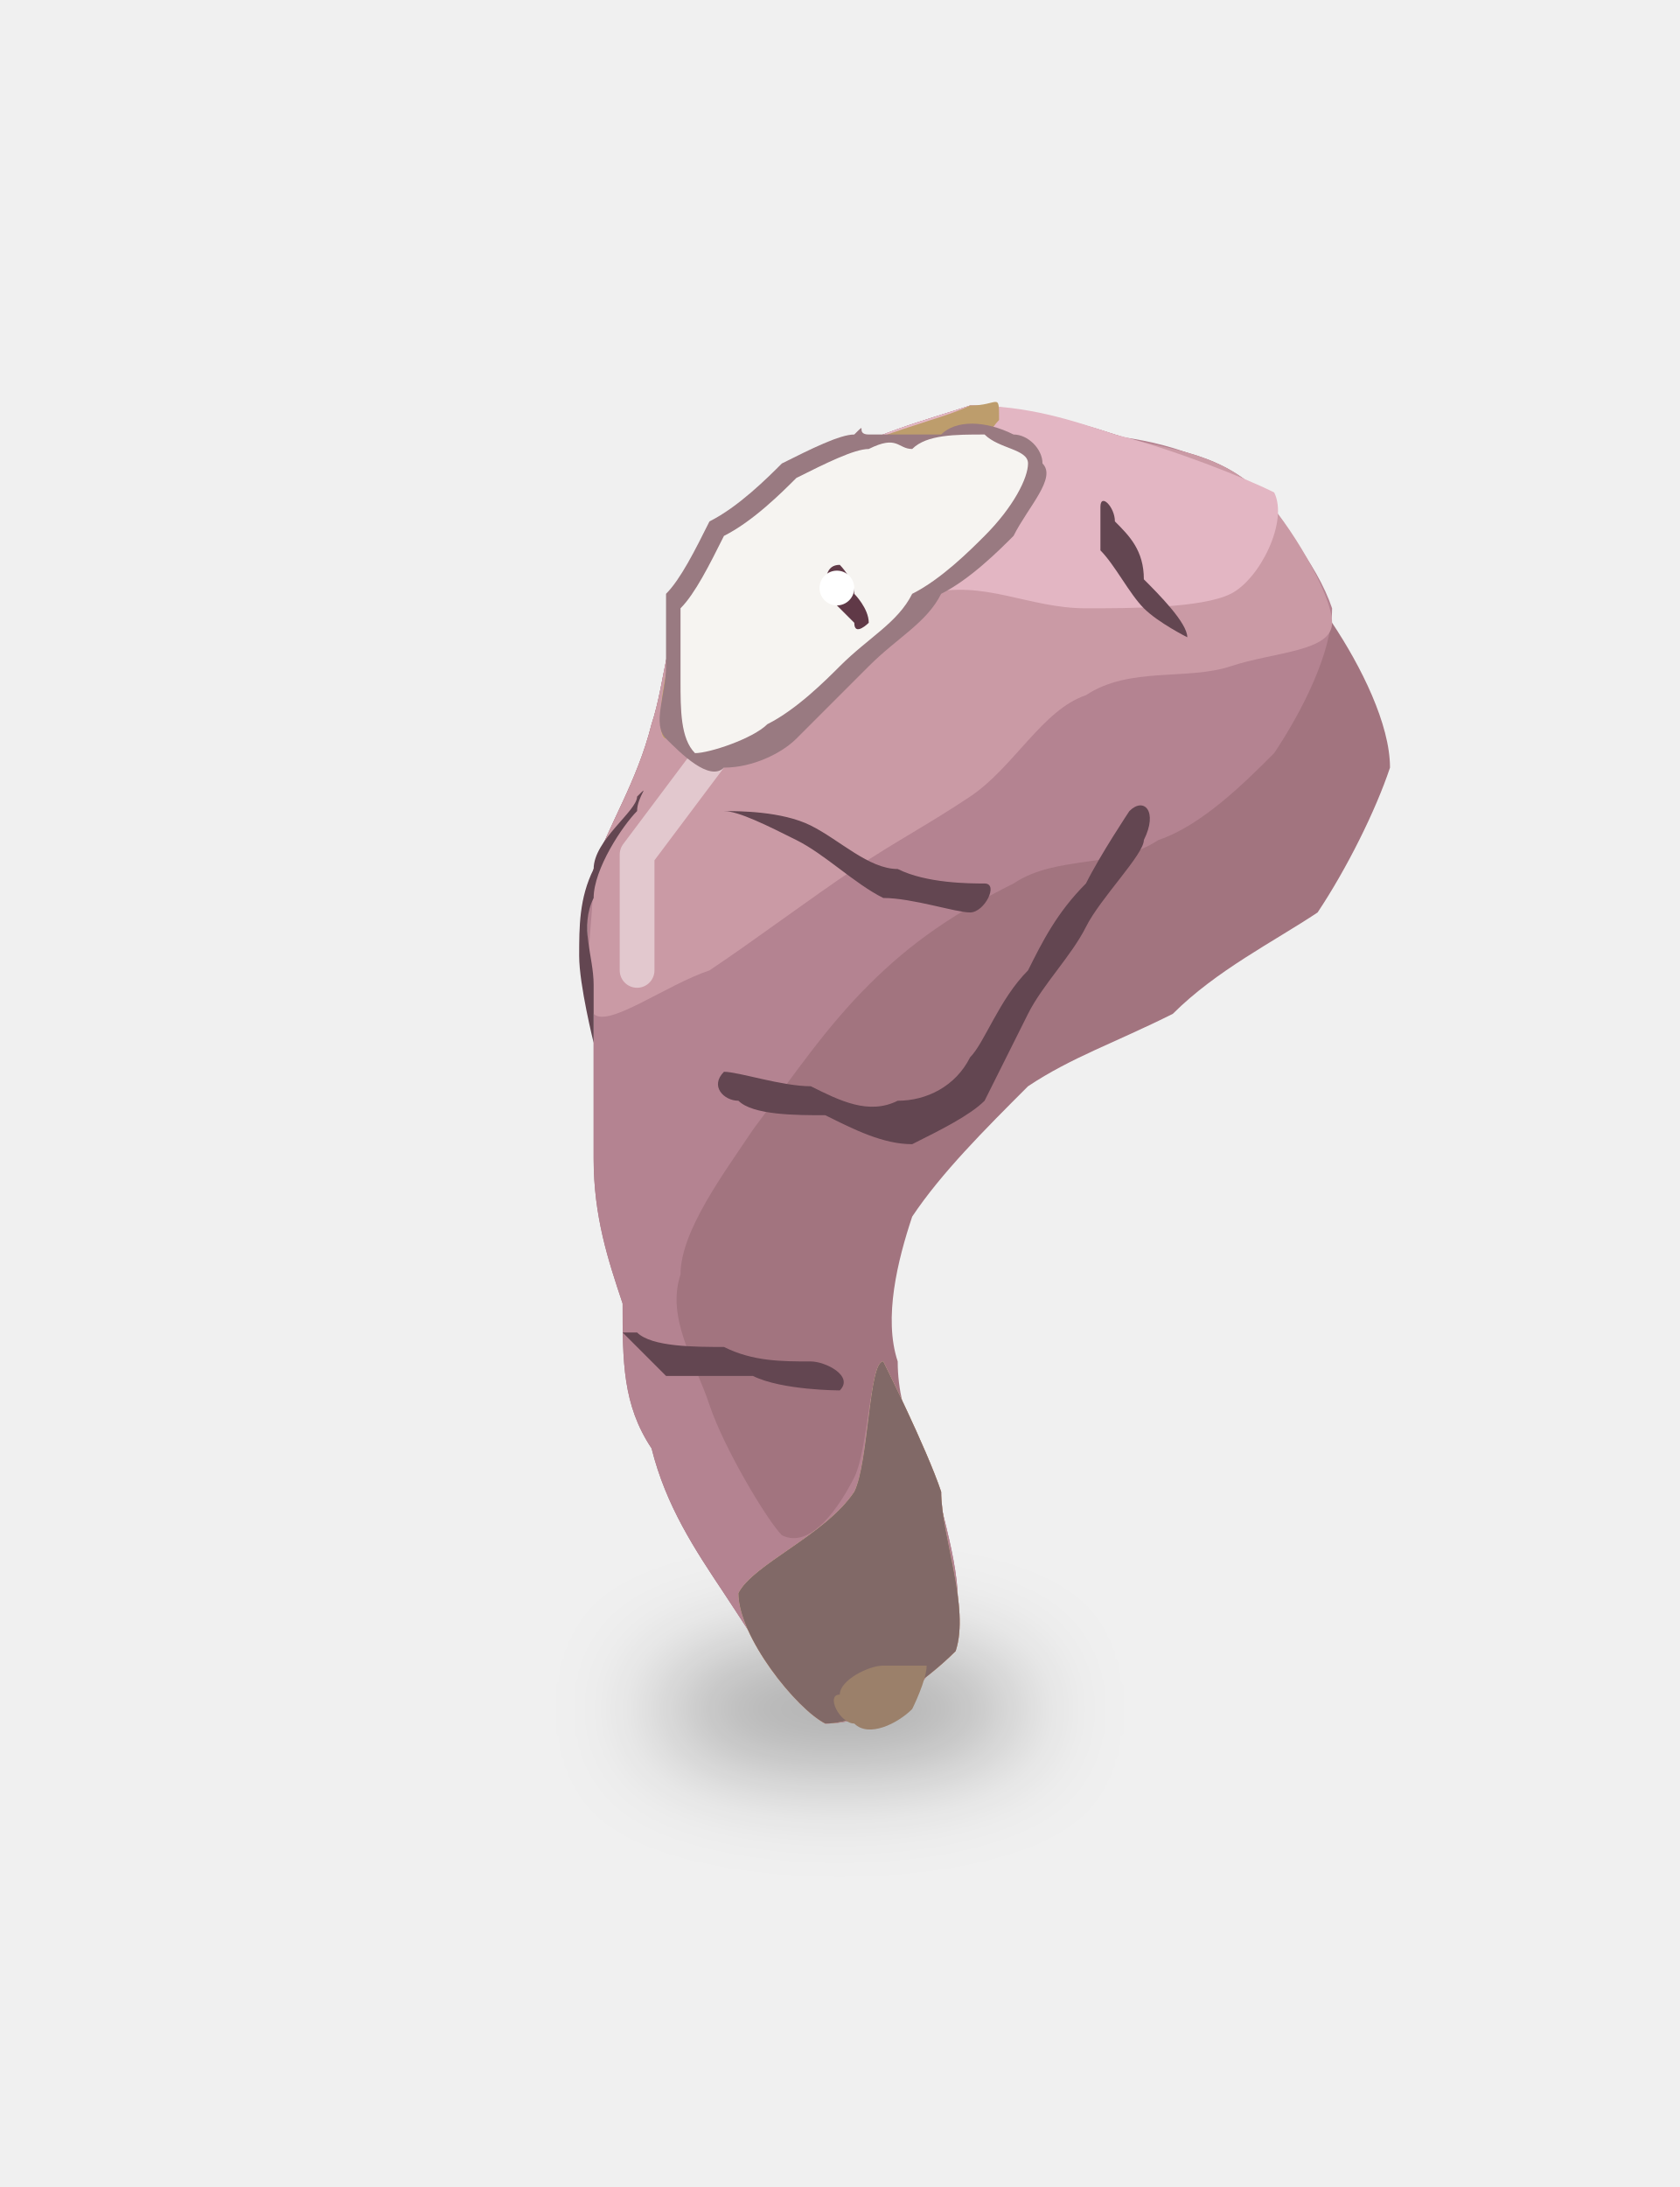
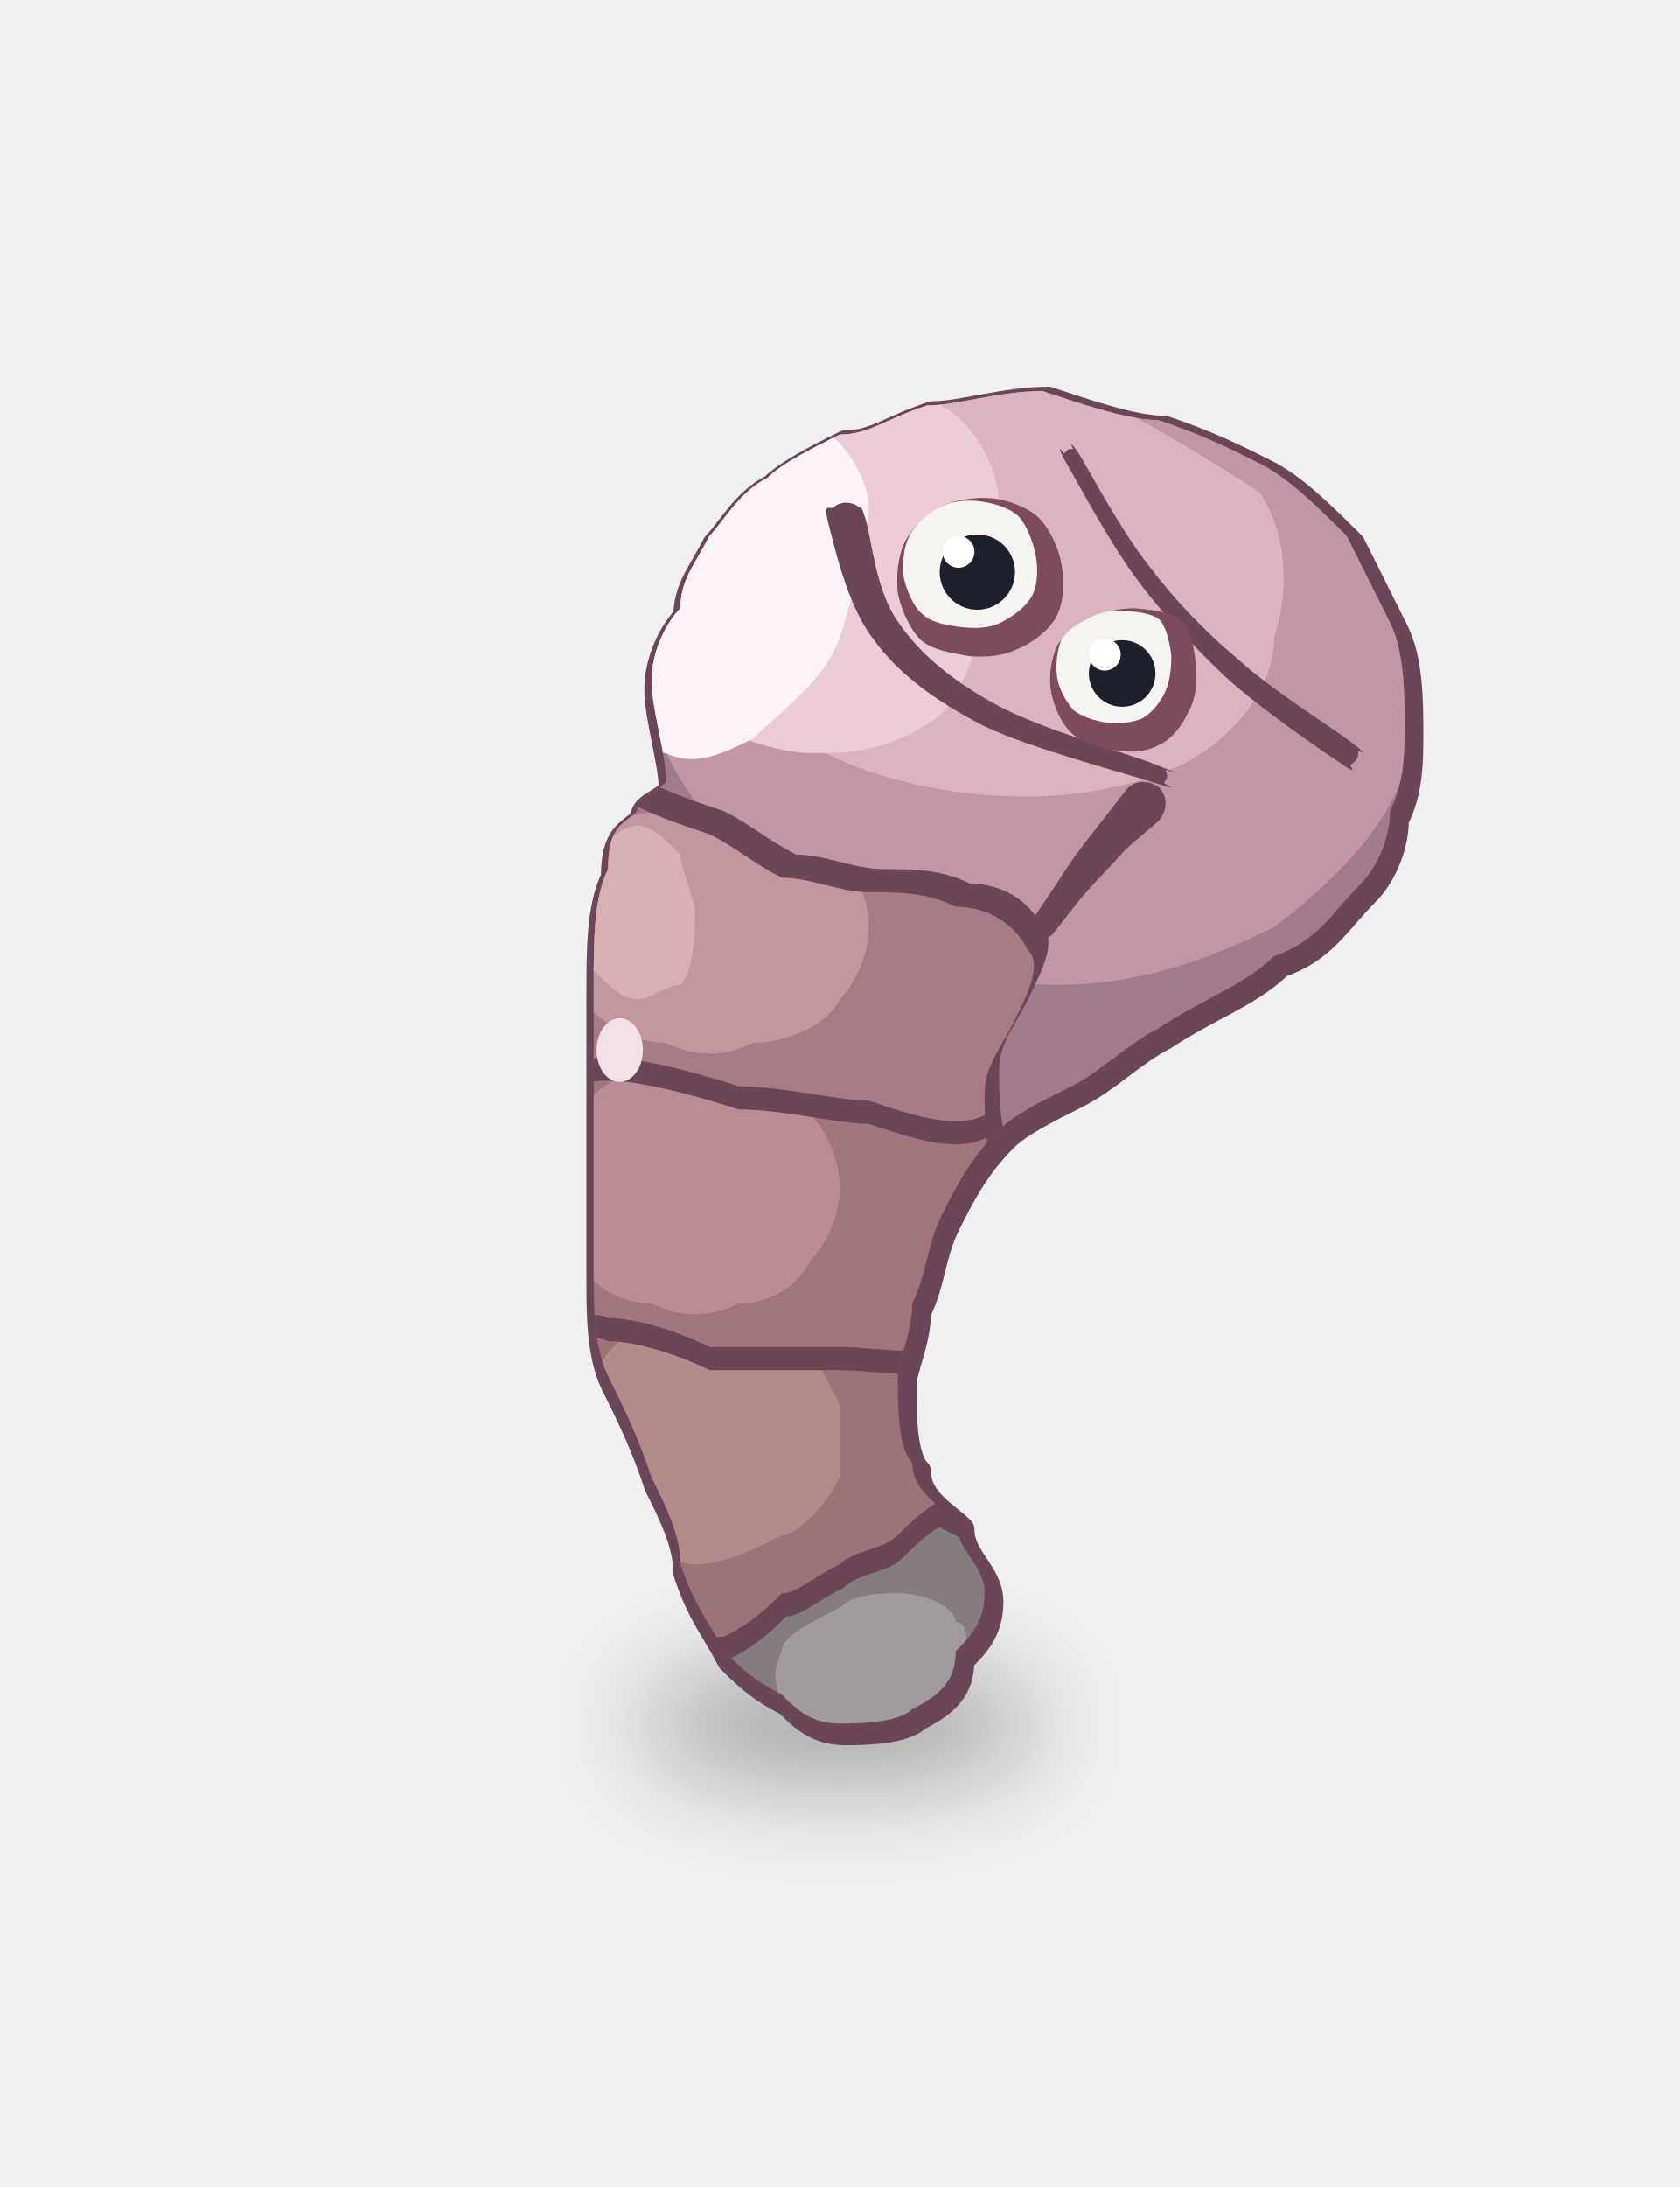
<svg xmlns="http://www.w3.org/2000/svg" viewBox="0 0 116 151" width="116" height="151">
  <defs>
    <filter id="grub-blur" x="-30%" y="-100%" width="160%" height="300%">
      <feGaussianBlur stdDeviation="3.5" />
    </filter>
  </defs>
  <g id="shadow">
-     <ellipse cx="58" cy="118" rx="13" ry="4" fill="#000" opacity="0.32" filter="url(#grub-blur)" />
+     <ellipse cx="58" cy="119" rx="14" ry="4" fill="#000" opacity="0.32" filter="url(#grub-blur)" />
  </g>
-   <g id="body">
-     <path fill="#a2747f" d="M67 28c-3 1-7 2-10 4-3 2-7 5-9 8-2 3-2 7-3 10-1 4-3 7-4 10-1 4 0 7 0 10 0 4 0 7 0 10 0 4 1 7 2 10 0 4 0 7 2 10 1 4 3 7 5 10 2 3 5 8 7 9 3 0 7-2 8-5 2-2 1-6 0-10-1-3-3-6-3-10-1-3 0-7 1-10 2-3 5-6 8-9 3-2 6-3 10-5 3-3 7-5 10-7 2-3 4-7 5-10 0-3-2-7-4-10-1-3-3-7-5-9-3-3-7-3-10-4-3-1-7-2-10-2z" />
-     <path fill="#b48391" d="M67 28c-3 1-7 2-10 4-3 2-7 5-9 8-2 3-2 7-3 10-1 4-3 7-4 10-1 4 0 7 0 10 0 4 0 7 0 10 0 4 1 7 2 10 0 4 0 7 2 10 1 4 3 7 5 10 2 3 5 8 7 9 3 0 7-2 8-5 2-2 1-6 0-10-1-3-3-9-4-9-1-1-1 5-2 7-1 2-3 5-5 4-1-1-4-6-5-9-1-3-3-6-2-9 0-3 3-7 5-10 3-4 5-7 8-10 3-3 6-5 10-7 3-2 7-1 10-3 3-1 6-4 8-6 2-3 4-7 4-10-1-3-4-7-7-9-2-2-7-3-10-3-3-1-5-2-8-2z" />
-     <path fill="#ca9aa5" d="M61 94c-1 0-1 7-2 9-2 3-7 5-8 7 0 3 4 8 6 9 3 0 7-3 9-5 1-3-1-8-1-11-1-3-4-9-4-9zM67 28c-3 1-7 2-10 4-3 2-7 5-9 8-2 3-2 7-3 10-1 4-3 7-4 10 0 4-1 9 0 10 1 1 5-2 8-3 3-2 7-5 10-7 3-2 5-3 8-5 3-2 5-6 8-7 3-2 7-1 10-2 3-1 7-1 7-3 0-2-3-7-5-9-3-3-7-3-10-4-3-1-7-2-10-2z" />
-     <path fill="#e3b6c3" d="M61 94c-1 0-1 7-2 9-2 3-7 5-8 7 0 3 4 8 6 9 3 0 7-3 9-5 1-3-1-8-1-11-1-3-4-9-4-9zM67 28c-3 1-7 2-10 4-4 2-8 6-9 9-2 3-3 10-2 10 1 0 5-6 8-8 3-1 7-2 10-2 4-1 7 1 11 1 3 0 8 0 10-1 2-1 4-5 3-7-2-1-7-3-11-4-3-1-6-2-10-2z" />
-     <path fill="#bd9d6c" d="M61 94c-1 0-1 7-2 9-2 3-7 5-8 7 0 3 4 8 6 9 3 0 7-3 9-5 1-3-1-8-1-11-1-3-4-9-4-9zM67 28c-2 1-7 2-10 4-4 2-8 6-9 9-2 3-3 10-2 10 1 0 5-5 8-8 3-2 7-4 10-7 2-2 4-6 5-7 0-2 0-1-2-1z" />
-     <path fill="#816967" d="M61 94c-1 0-1 7-2 9-2 3-7 5-8 7 0 3 4 8 6 9 3 0 7-3 9-5 1-3-1-8-1-11-1-3-4-9-4-9z" />
-     <path fill="#9b806a" d="M61 115c-1 0-3 1-3 2-1 0 0 2 1 2 1 1 3 0 4-1 0 0 1-2 1-3 0 0-2 0-3 0z" />
+   <g id="gb-whole">
+     <defs>
+       <path id="gb-body-s" d="M64 28c2 0 5-1 8-1 3 1 6 2 8 2 3 1 5 2 7 3 2 1 4 3 6 5 1 2 2 4 3 6 1 2 1 5 1 7 0 2 0 4-1 6 0 2-1 4-2 5-2 2-3 4-6 5-2 2-5 3-8 5-2 1-4 3-6 4-2 1-4 2-5 3-2 2-3 4-4 6-1 2-1 4-2 6 0 2-1 4-1 5 0 2 0 5 1 6 0 2 2 3 3 4 0 2 2 3 2 5 0 2-1 3-2 4 0 2-1 3-3 4-1 1-4 1-5 1-2 0-3-1-4-2-2-1-3-2-4-3-1-2-2-3-3-6 0-2-1-4-2-6-1-3-2-5-3-7-1-2-1-5-1-7 0-3 0-7 0-10 0-4 0-7 0-10 0-3 0-6 1-8 0-3 1-3 2-4 0-1 1-1 2-2 0-2-1-5-1-7 0-2 1-4 2-5 0-2 1-3 2-5 1-1 2-3 4-4 1-1 3-2 5-3 2 0 3-1 6-2z" />
+       <clipPath id="gb-body-c">
+         <use href="#gb-body-s" />
+       </clipPath>
+     </defs>
+     <use href="#gb-body-s" fill="#6b4658" stroke="#6b4658" stroke-width="1.8" stroke-linejoin="round" transform="translate(0.4 0.6)" />
+     <g clip-path="url(#gb-body-c)">
+       <g id="gb-tip">
+         <defs>
+           <path id="gb-tip-s" d="M69 108c0 1 1 3 0 4 0 2-1 4-3 6-1 2-3 3-5 4-2 1-4 1-6 0-2 0-3-1-4-2-1-1-2-3-2-4 1-2 2-4 4-6 1-1 3-3 5-4 2-1 4-1 6-1 2 1 4 2 5 3z" />
+           <clipPath id="gb-tip-c">
+             <use href="#gb-tip-s" />
+           </clipPath>
+         </defs>
+         <use href="#gb-tip-s" fill="#6b4658" transform="translate(0 0)" />
+         <use href="#gb-tip-s" fill="#857c80" />
+         <g clip-path="url(#gb-tip-c)">
+           <path d="M66 112c1 0 1 2 0 4-1 1-2 2-4 3-1 1-3 2-5 1-1 0-2-1-3-2 0-1-1-2 0-4 0-1 2-2 4-3 1-1 3-1 4-1 2 0 4 1 4 2z" fill="#a29b9b" />
+         </g>
+       </g>
+       <g id="gb-seg4">
+         <defs>
+           <path id="gb-seg4-s" d="M38 92c2-2 7-2 12-2 5 0 13 0 16 1 4 2 4 5 4 7 0 2-3 3-4 5-2 1-3 2-4 3-1 1-3 1-4 2-2 1-3 2-4 2-1 1-2 2-4 3-2 0-4 2-6 1-2-2-4-6-5-10-1-3-3-9-1-12z" />
+           <clipPath id="gb-seg4-c">
+             <use href="#gb-seg4-s" />
+           </clipPath>
+         </defs>
+         <use href="#gb-seg4-s" fill="#6b4658" transform="translate(0.3 1.6)" />
+         <use href="#gb-seg4-s" fill="#9c7477" />
+         <g clip-path="url(#gb-seg4-c)">
+           <path d="M58 97c0 1 0 4 0 5-1 2-3 4-4 4-2 1-4 2-6 2-1 0-3-1-5-2-1-1-3-3-3-5 0-1 0-4 1-5 0-2 2-4 3-4 2-1 4-2 5-2 2 0 4 1 6 2 1 1 2 3 3 5z" fill="#b48b8b" />
+         </g>
+       </g>
+       <g id="gb-seg3">
+         <defs>
+           <path id="gb-seg3-s" d="M37 74c2-3 7-1 13-1 5 0 15-1 18 1 3 1 1 7 1 10 0 3-1 7-3 8-2 2-5 1-8 1-2 0-6 0-9 0-2-1-5-2-7-2-2-1-4 2-5-1-1-2-2-13 0-16z" />
+           <clipPath id="gb-seg3-c">
+             <use href="#gb-seg3-s" />
+           </clipPath>
+         </defs>
+         <use href="#gb-seg3-s" fill="#6b4658" transform="translate(0 1.6)" />
+         <use href="#gb-seg3-s" fill="#a2747c" />
+         <g clip-path="url(#gb-seg3-c)">
+           <path d="M58 82c0 2-1 4-2 5-1 2-3 3-5 3-2 1-4 1-6 0-2 0-4-1-5-3-1-1-2-3-2-5 0-2 1-4 2-5 1-2 3-3 5-3 2-1 4-1 6 0 2 0 4 1 5 3 1 1 2 3 2 5z" fill="#bb8c94" />
+         </g>
+       </g>
+       <g id="gb-seg2">
+         <defs>
+           <path id="gb-seg2-s" d="M37 56c1-3 5-2 8-2 4 0 11 2 16 4 4 1 11 1 13 3 2 3-1 9-2 11-1 3-3 4-4 5-2 1-5 0-8-1-2 0-6-1-9-1-3-1-7-2-9-2-3 0-4 2-5-1 0-3-2-13 0-16z" />
+           <clipPath id="gb-seg2-c">
+             <use href="#gb-seg2-s" />
+           </clipPath>
+         </defs>
+         <use href="#gb-seg2-s" fill="#6b4658" transform="translate(0 1.6)" />
+         <use href="#gb-seg2-s" fill="#a87a83" />
+         <g clip-path="url(#gb-seg2-c)">
+           <path d="M60 64c0 2-1 4-2 5-1 2-4 3-6 3-2 1-4 1-6 0-2 0-4-1-6-3-1-1-2-3-2-5 0-2 0-4 2-6 1-1 4-2 6-2 2-1 4-1 6 0 2 0 5 1 6 3 1 1 2 3 2 5z" fill="#c4979e" />
+           <path d="M48 63c0 1 0 4-1 5-1 0-2 1-3 1-1 0-2-1-3-2 0-1-1-3-1-4 0-1 0-3 1-4 1-1 2-2 3-2 1 0 2 1 3 2 0 1 1 3 1 4z" fill="#d9b0b4" />
+         </g>
+       </g>
+       <g id="gb-head">
+         <defs>
+           <path id="gb-head-s" d="M42 52c-1-1-1-4-1-7 0-2 1-5 2-8 2-2 4-4 7-6 2-2 3-4 6-6 2-1 5-1 8-1 3 0 6-1 10 0 3 0 7 1 11 2 3 1 5 3 7 5 2 1 4 3 5 5 1 3 2 6 3 9 0 3 0 6 0 9-1 3-2 6-3 8-2 2-4 4-6 6-3 2-6 4-8 6-3 1-5 3-8 3-2 1-4 3-5 2-1 0-1-4-1-5 0-2 1-3 2-5 1-2 2-4 1-5-1-2-3-3-5-3-2-1-4-1-6-1-2 0-4-1-6-1-2-1-3-2-5-3-3-1-6-2-8-4z" />
+           <clipPath id="gb-head-c">
+             <use href="#gb-head-s" />
+           </clipPath>
+         </defs>
+         <use href="#gb-head-s" fill="#6b4658" transform="translate(-1 1.6)" />
+         <use href="#gb-head-s" fill="#a17a8e" />
+         <g clip-path="url(#gb-head-c)">
+           <path d="M97 53c-1 4-5 8-9 11-4 2-9 4-15 4-5 0-12-2-17-5-4-2-8-7-10-11-2-4-4-9-3-13 0-4 4-8 8-11 4-2 10-4 16-3 5 0 12 1 17 4 4 2 9 7 11 11 2 4 3 9 2 13z" fill="#c296a5" />
+           <path d="M88 44c0 3-2 6-5 8-3 2-8 3-12 3-5 0-10-1-14-3-4-1-9-4-11-6-3-3-3-7-3-10 1-3 3-6 6-8 3-2 8-3 13-3 4 0 9 1 13 2 4 2 9 5 12 7 2 3 2 7 1 10z" fill="#dcb4c0" />
+           <path d="M68 43c-1 3-2 6-4 7-3 2-6 2-8 2-2 0-5-1-7-2-2-1-4-4-5-6 0-3 1-6 2-9 1-3 3-5 5-7 2-2 5-2 7-2 2 0 5 0 7 2 2 1 4 4 4 7 1 2 0 5-1 8z" fill="#ecccd7" />
+           <path d="M58 44c-1 3-4 5-6 7-2 1-4 2-6 1-1 0-3-2-3-5 0-2 1-6 2-9 1-3 4-5 6-7 2-1 4-2 6-1 1 0 3 3 3 5 0 2-1 6-2 9z" fill="#fbf3f7" />
+         </g>
+       </g>
+       <path id="gb-creases" fill="#6b4658" d="M57.2 36.1c0.4 1.5 1.3 5.7 3.1 8 1.7 2.4 4.3 4.3 7.6 6 3.3 1.6 9.9 3.3 12 4 2 0.6 0.3 0 0.5-0.1 0.1-0.1 0.2-0.2 0.2-0.4 0-0.1 0-0.2-0.1-0.4 0-0.1 1.6 0.5-0.4-0.3-1.9-0.8-8.4-2.6-11.4-4.3-3.1-1.7-5.3-3.6-6.7-5.7-1.5-2.1-1.8-5.6-2.2-7-0.4-1.3-0.3-0.7-0.5-0.9-0.2-0.2-0.6-0.3-0.9-0.3-0.2 0-0.6 0.1-0.8 0.3-0.2 0.3-0.8-0.5-0.4 1.1zM73.5 31.7c0.8 1.4 3 5.5 4.8 8 1.8 2.5 4 4.8 6.3 7 2.4 2.2 6.5 5 8 6 1.4 1 0.5 0.1 0.7 0.1 0.1-0.1 0.3-0.2 0.4-0.4 0.1-0.1 0.1-0.3 0.1-0.5-0.1-0.2 1 0.5-0.4-0.6-1.3-1-5.5-3.6-7.8-5.7-2.4-2-4.5-4.2-6.3-6.6-1.9-2.4-4-6.4-4.8-7.7-0.9-1.3-0.3-0.2-0.4-0.3-0.1 0-0.2 0-0.3 0-0.1 0.1-0.2 0.2-0.3 0.3 0 0.1-0.7-1 0 0.4zM77.9 54.4c-0.5 0.6-1.4 1.8-2.2 2.8-0.7 0.9-1.5 1.9-2.2 3-0.7 1.1-1.8 2.7-2.2 3.3-0.3 0.7-0.1 0.5-0.1 0.7 0.1 0.2 0.2 0.4 0.3 0.5 0.2 0.1 0.4 0.1 0.6 0.1 0.2 0 0 0.2 0.6-0.3 0.5-0.6 1.6-2.1 2.4-3 0.9-1 1.7-1.8 2.5-2.7 0.8-0.8 2-1.7 2.5-2.2 0.4-0.6 0.4-0.9 0.4-1.2 0-0.4-0.2-0.7-0.4-1-0.3-0.2-0.6-0.4-1-0.4-0.3 0-0.6-0.1-1.2 0.4z" />
+       <ellipse cx="42.8" cy="72.5" rx="1.6" ry="2.2" fill="#f2e2e6" />
+     </g>
  </g>
-   <path id="lines" fill="#634651" d="M43 92c1 1 2 2 3 3 2 0 4 0 6 0 2 1 6 1 6 1 1-1-1-2-2-2-2 0-4 0-6-1-2 0-5 0-6-1-1 0-1 0-1 0zM78 56c0 0-2 3-3 5-2 2-3 4-4 6-2 2-3 5-4 6-1 2-3 3-5 3-2 1-4 0-6-1-2 0-5-1-6-1-1 1 0 2 1 2 1 1 4 1 6 1 2 1 4 2 6 2 2-1 4-2 5-3 1-2 2-4 3-6 1-2 3-4 4-6 1-2 4-5 4-6 1-2 0-3-1-2zM50 56c1 0 3 1 5 2 2 1 4 3 6 4 2 0 5 1 6 1 1 0 2-2 1-2-1 0-4 0-6-1-2 0-4-2-6-3-2-1-5-1-6-1-1-1-1-1 0 0zM44 55c0 1-3 3-3 5-1 2-1 4-1 6 0 2 1 6 1 6 0 0 0-3 0-4 0-2-1-4 0-6 0-2 2-5 3-6 0-1 1-2 0-1zM76 35c0 0 0 2 0 3 1 1 2 3 3 4 1 1 3 2 3 2 0-1-2-3-3-4 0-2-1-3-2-4 0-1-1-2-1-1z" />
-   <path id="gloss" d="M54 39 52 43 50 47 50 51 47 55 44 59 44 63 44 67" fill="none" stroke="#fff" stroke-width="2.4" stroke-linecap="round" stroke-linejoin="round" opacity="0.45" />
-   <g id="eyes">
+   <g id="gb-eyes">
    <g id="eye-0">
-       <path fill="#997a81" d="M59 30c-1 0-3 1-5 2-1 1-3 3-5 4-1 2-2 4-3 5 0 2 0 4 0 5 0 2-1 4 0 5 1 1 3 3 4 2 2 0 4-1 5-2 2-2 4-4 5-5 2-2 4-3 5-5 2-1 4-3 5-4 1-2 3-4 2-5 0-1-1-2-2-2-2-1-4-1-5 0-2 0-4 0-5 0-1 0 0-1-1 0z" />
-       <path fill="#f6f4f1" d="M60 31c-1 0-3 1-5 2-1 1-3 3-5 4-1 2-2 4-3 5 0 2 0 4 0 5 0 2 0 4 1 5 1 0 4-1 5-2 2-1 4-3 5-4 2-2 4-3 5-5 2-1 4-3 5-4 2-2 3-4 3-5 0-1-2-1-3-2-2 0-4 0-5 1-1 0-1-1-3 0z" />
+       <path fill="#7d4a5e" d="M73.3 38.9c0.2 1.1 0.2 2.6-0.3 3.6-0.5 1-1.7 1.9-2.7 2.3-1 0.5-2.2 0.6-3.4 0.5-1.1-0.2-2.5-0.4-3.3-1.1-0.8-0.8-1.4-2.2-1.6-3.3-0.1-1.1 0-2.5 0.5-3.5 0.5-1 1.6-2 2.6-2.5 1-0.4 2.3-0.6 3.4-0.5 1.1 0.1 2.4 0.6 3.2 1.3 0.8 0.8 1.4 2.1 1.6 3.2z" />
+       <path fill="#f6f4f1" d="M71.5 38.2c0.2 0.9 0.2 2.1-0.2 2.9-0.4 0.8-1.4 1.5-2.2 1.9-0.8 0.4-1.8 0.4-2.7 0.3-0.9-0.1-2.1-0.3-2.7-0.9-0.7-0.6-1.1-1.7-1.3-2.6-0.1-0.9 0-2 0.4-2.8 0.4-0.8 1.3-1.6 2.1-2 0.8-0.4 1.8-0.5 2.7-0.4 0.9 0.1 2 0.4 2.7 1 0.6 0.6 1 1.7 1.2 2.6z" />
      <g>
-         <path fill="#603947" d="M58 39c-1 0-1 1-1 2 1 1 2 2 2 2 0 1 1 0 1 0 0-1-1-2-1-2 0-1-1-2-1-2z" />
-         <circle cx="57.8" cy="40.6" r="1.2" fill="#fff" />
+         <circle cx="67.5" cy="39.5" r="2.6" fill="#1d1f2b" />
+         <circle cx="66.2" cy="38.1" r="1.1" fill="#fff" />
+       </g>
+     </g>
+     <g id="eye-1">
+       <path fill="#7d4a5e" d="M82.6 46c0.1 1.1 0 2.2-0.5 3.1-0.4 0.9-1.1 1.9-2 2.3-0.8 0.5-2.1 0.6-3.1 0.4-1-0.1-2.2-0.5-2.9-1.1-0.8-0.7-1.3-1.9-1.5-2.9-0.2-1 0-2.3 0.4-3.2 0.5-0.8 1.5-1.5 2.4-1.9 0.9-0.5 2-0.7 3-0.7 1 0.1 2.5 0.2 3.2 0.9 0.7 0.6 0.9 2.1 1 3.1z" />
+       <path fill="#f6f4f1" d="M80.9 45.3c0 0.8-0.1 1.7-0.4 2.4-0.3 0.7-0.9 1.5-1.6 1.9-0.7 0.3-1.7 0.4-2.4 0.3-0.8-0.1-1.8-0.4-2.4-0.9-0.5-0.6-1-1.5-1.1-2.3-0.1-0.8 0-1.8 0.3-2.5 0.4-0.7 1.2-1.2 1.9-1.5 0.7-0.4 1.5-0.6 2.3-0.5 0.8 0 2 0.1 2.6 0.6 0.5 0.6 0.7 1.7 0.8 2.5z" />
+       <g>
+         <circle cx="77.5" cy="46.5" r="2.3" fill="#1d1f2b" />
+         <circle cx="76.3" cy="45.2" r="1.1" fill="#fff" />
      </g>
    </g>
  </g>
</svg>
